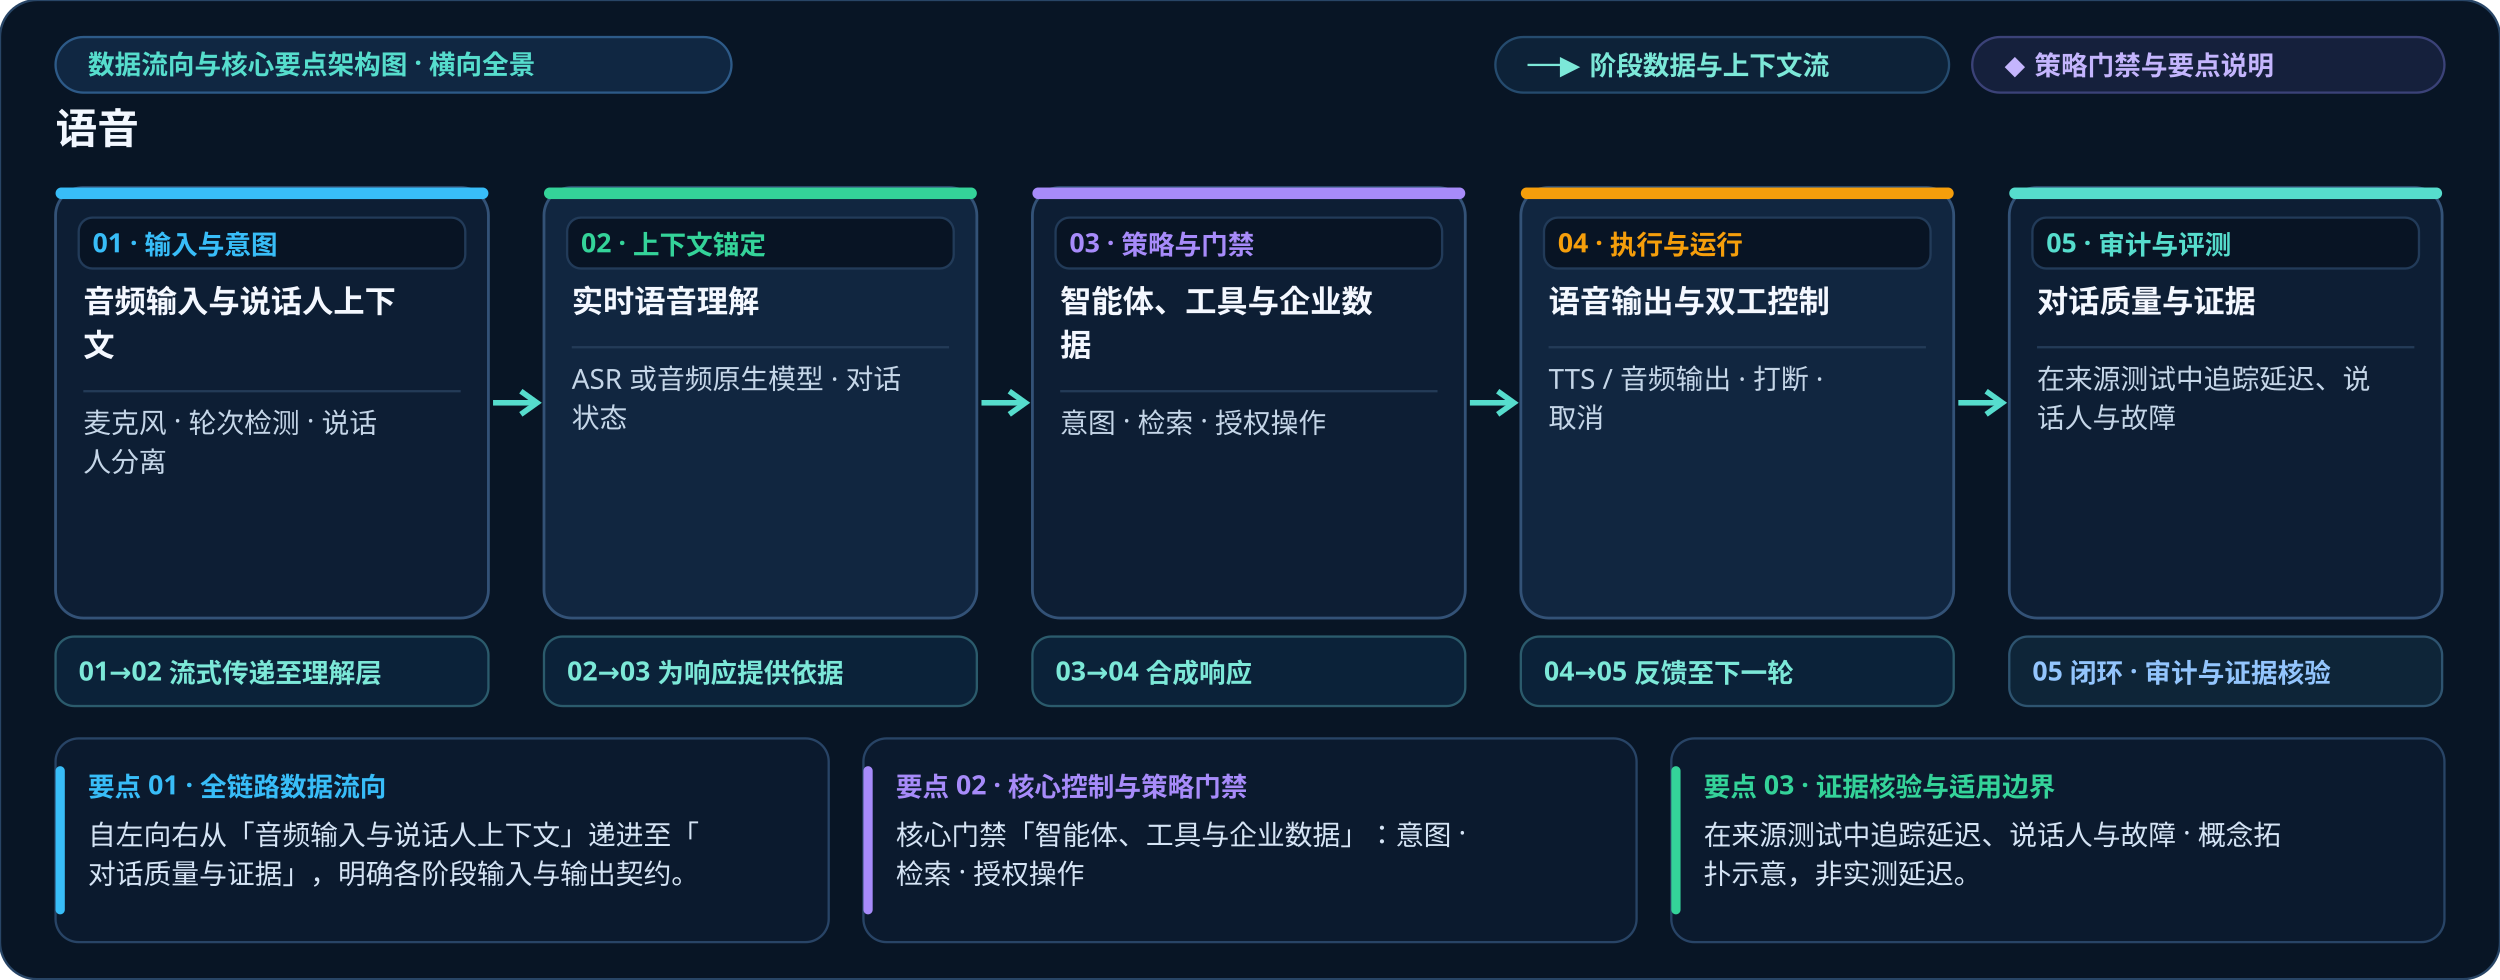
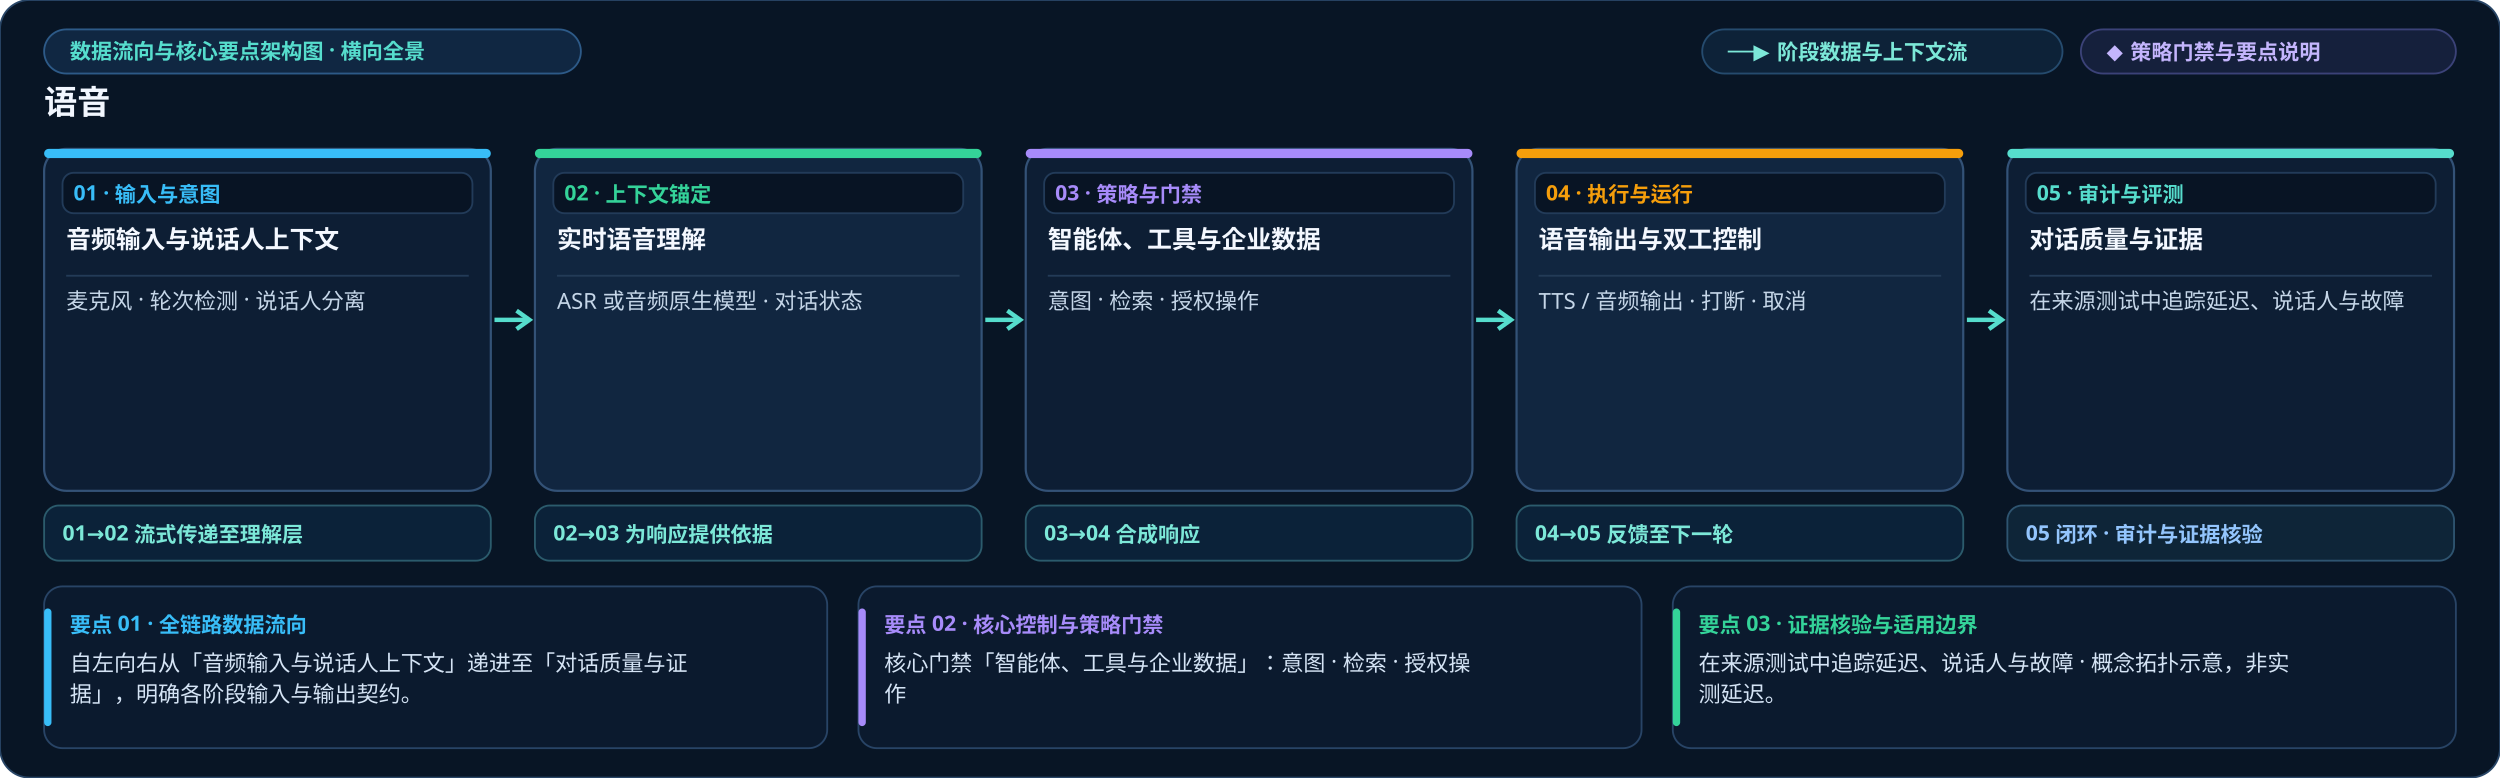
- <svg xmlns="http://www.w3.org/2000/svg" lang="zh-CN" class="knowledge-graph-wide" role="img" aria-labelledby="knowledge-b74328adf4cc-title knowledge-b74328adf4cc-desc" viewBox="0 0 1080 423" width="1080" style="width:100%;height:auto;max-width:1080px;margin:0 auto;font-family:system-ui,sans-serif">
-   <rect width="1080" height="423" rx="16" fill="#081525" stroke="#284566" />
+ <svg xmlns="http://www.w3.org/2000/svg" lang="zh-CN" class="knowledge-graph-wide" role="img" aria-labelledby="knowledge-b74328adf4cc-title knowledge-b74328adf4cc-desc" viewBox="0 0 1360 423" width="1360" style="width:100%;height:auto;margin:0 auto;font-family:system-ui,sans-serif">
+   <rect width="1360" height="423" rx="16" fill="#081525" stroke="#284566" />
  <rect x="24" y="16" width="292" height="24" rx="12" fill="#102742" stroke="#2d5a88" />
  <text x="38" y="32" fill="#56ddcd" font-size="11.5" font-weight="700">
    <tspan x="38" dy="0">数据流向与核心要点架构图 · 横向全景</tspan>
  </text>
-   <rect x="646" y="16" width="196" height="24" rx="12" fill="#0d2238" stroke="#254b6e" />
-   <text x="660" y="32" fill="#7ce8d8" font-size="11.5" font-weight="600">
-     <tspan x="660" dy="0">──▶ 阶段数据与上下文流</tspan>
+   <rect x="926" y="16" width="196" height="24" rx="12" fill="#0d2238" stroke="#254b6e" />
+   <text x="940" y="32" fill="#7ce8d8" font-size="11.5" font-weight="600">
+     <tspan x="940" dy="0">──▶ 阶段数据与上下文流</tspan>
  </text>
-   <rect x="852" y="16" width="204" height="24" rx="12" fill="#15203c" stroke="#3b4278" />
-   <text x="866" y="32" fill="#c4b5fd" font-size="11.5" font-weight="600">
-     <tspan x="866" dy="0">◆ 策略门禁与要点说明</tspan>
+   <rect x="1132" y="16" width="204" height="24" rx="12" fill="#15203c" stroke="#3b4278" />
+   <text x="1146" y="32" fill="#c4b5fd" font-size="11.5" font-weight="600">
+     <tspan x="1146" dy="0">◆ 策略门禁与要点说明</tspan>
  </text>
  <text x="24" y="62" fill="#f2f7ff" font-size="18" font-weight="700">
    <tspan x="24" dy="0">语音</tspan>
  </text>
  <g data-concept="1">
-     <rect x="24" y="81" width="187" height="186" rx="12" fill="#0d1e34" stroke="#335277" stroke-width="1.2" />
-     <rect x="24" y="81" width="187" height="5" rx="2.5" fill="#38bdf8" />
-     <rect x="34" y="94" width="167" height="22" rx="6" fill="#081424" stroke="#223b59" />
+     <rect x="24" y="81" width="243" height="186" rx="12" fill="#0d1e34" stroke="#335277" stroke-width="1.2" />
+     <rect x="24" y="81" width="243" height="5" rx="2.5" fill="#38bdf8" />
+     <rect x="34" y="94" width="223" height="22" rx="6" fill="#081424" stroke="#223b59" />
    <text x="40" y="109" fill="#38bdf8" font-size="11.5" font-weight="700">
      <tspan x="40" dy="0">01 · 输入与意图</tspan>
    </text>
    <text x="36" y="135" fill="#f4f8ff" font-size="13.5" font-weight="700">
-       <tspan x="36" dy="0">音频输入与说话人上下</tspan>
-       <tspan x="36" dy="18.9">文</tspan>
+       <tspan x="36" dy="0">音频输入与说话人上下文</tspan>
    </text>
-     <path d="M36 169 H199" stroke="#233b57" stroke-width="1" />
-     <text x="36" y="187" fill="#c5d6e8" font-size="12" font-weight="400">
-       <tspan x="36" dy="0">麦克风 · 轮次检测 · 说话</tspan>
-       <tspan x="36" dy="16.8">人分离</tspan>
+     <path d="M36 150 H255" stroke="#233b57" stroke-width="1" />
+     <text x="36" y="168" fill="#c5d6e8" font-size="12" font-weight="400">
+       <tspan x="36" dy="0">麦克风 · 轮次检测 · 说话人分离</tspan>
    </text>
  </g>
  <g data-relationship="流式传递至理解层">
-     <path d="M213 174 H231" fill="none" stroke="#56ddcd" stroke-width="2.4" />
-     <path d="M225 169 L232 174 L225 179" fill="none" stroke="#56ddcd" stroke-width="2.4" />
-     <rect x="24" y="275" width="187" height="30" rx="8" fill="#0b2239" stroke="#2b5b6c" />
+     <path d="M269 174 H287" fill="none" stroke="#56ddcd" stroke-width="2.4" />
+     <path d="M281 169 L288 174 L281 179" fill="none" stroke="#56ddcd" stroke-width="2.4" />
+     <rect x="24" y="275" width="243" height="30" rx="8" fill="#0b2239" stroke="#2b5b6c" />
    <text x="34" y="294" fill="#7ce8d8" font-size="11.5" font-weight="600">
      <tspan x="34" dy="0">01→02 流式传递至理解层</tspan>
    </text>
  </g>
  <g data-concept="2">
-     <rect x="235" y="81" width="187" height="186" rx="12" fill="#112640" stroke="#335277" stroke-width="1.2" />
-     <rect x="235" y="81" width="187" height="5" rx="2.5" fill="#34d399" />
-     <rect x="245" y="94" width="167" height="22" rx="6" fill="#081424" stroke="#223b59" />
-     <text x="251" y="109" fill="#34d399" font-size="11.5" font-weight="700">
-       <tspan x="251" dy="0">02 · 上下文锚定</tspan>
+     <rect x="291" y="81" width="243" height="186" rx="12" fill="#112640" stroke="#335277" stroke-width="1.2" />
+     <rect x="291" y="81" width="243" height="5" rx="2.5" fill="#34d399" />
+     <rect x="301" y="94" width="223" height="22" rx="6" fill="#081424" stroke="#223b59" />
+     <text x="307" y="109" fill="#34d399" font-size="11.5" font-weight="700">
+       <tspan x="307" dy="0">02 · 上下文锚定</tspan>
    </text>
-     <text x="247" y="135" fill="#f4f8ff" font-size="13.5" font-weight="700">
-       <tspan x="247" dy="0">实时语音理解</tspan>
+     <text x="303" y="135" fill="#f4f8ff" font-size="13.5" font-weight="700">
+       <tspan x="303" dy="0">实时语音理解</tspan>
    </text>
-     <path d="M247 150 H410" stroke="#233b57" stroke-width="1" />
-     <text x="247" y="168" fill="#c5d6e8" font-size="12" font-weight="400">
-       <tspan x="247" dy="0">ASR 或音频原生模型 · 对话</tspan>
-       <tspan x="247" dy="16.8">状态</tspan>
+     <path d="M303 150 H522" stroke="#233b57" stroke-width="1" />
+     <text x="303" y="168" fill="#c5d6e8" font-size="12" font-weight="400">
+       <tspan x="303" dy="0">ASR 或音频原生模型 · 对话状态</tspan>
    </text>
  </g>
  <g data-relationship="为响应提供依据">
-     <path d="M424 174 H442" fill="none" stroke="#56ddcd" stroke-width="2.4" />
-     <path d="M436 169 L443 174 L436 179" fill="none" stroke="#56ddcd" stroke-width="2.4" />
-     <rect x="235" y="275" width="187" height="30" rx="8" fill="#0b2239" stroke="#2b5b6c" />
-     <text x="245" y="294" fill="#7ce8d8" font-size="11.5" font-weight="600">
-       <tspan x="245" dy="0">02→03 为响应提供依据</tspan>
+     <path d="M536 174 H554" fill="none" stroke="#56ddcd" stroke-width="2.4" />
+     <path d="M548 169 L555 174 L548 179" fill="none" stroke="#56ddcd" stroke-width="2.4" />
+     <rect x="291" y="275" width="243" height="30" rx="8" fill="#0b2239" stroke="#2b5b6c" />
+     <text x="301" y="294" fill="#7ce8d8" font-size="11.5" font-weight="600">
+       <tspan x="301" dy="0">02→03 为响应提供依据</tspan>
    </text>
  </g>
  <g data-concept="3">
-     <rect x="446" y="81" width="187" height="186" rx="12" fill="#0d1e34" stroke="#335277" stroke-width="1.2" />
-     <rect x="446" y="81" width="187" height="5" rx="2.5" fill="#a78bfa" />
-     <rect x="456" y="94" width="167" height="22" rx="6" fill="#081424" stroke="#223b59" />
-     <text x="462" y="109" fill="#a78bfa" font-size="11.5" font-weight="700">
-       <tspan x="462" dy="0">03 · 策略与门禁</tspan>
+     <rect x="558" y="81" width="243" height="186" rx="12" fill="#0d1e34" stroke="#335277" stroke-width="1.2" />
+     <rect x="558" y="81" width="243" height="5" rx="2.5" fill="#a78bfa" />
+     <rect x="568" y="94" width="223" height="22" rx="6" fill="#081424" stroke="#223b59" />
+     <text x="574" y="109" fill="#a78bfa" font-size="11.5" font-weight="700">
+       <tspan x="574" dy="0">03 · 策略与门禁</tspan>
    </text>
-     <text x="458" y="135" fill="#f4f8ff" font-size="13.5" font-weight="700">
-       <tspan x="458" dy="0">智能体、工具与企业数</tspan>
-       <tspan x="458" dy="18.9">据</tspan>
+     <text x="570" y="135" fill="#f4f8ff" font-size="13.5" font-weight="700">
+       <tspan x="570" dy="0">智能体、工具与企业数据</tspan>
    </text>
-     <path d="M458 169 H621" stroke="#233b57" stroke-width="1" />
-     <text x="458" y="187" fill="#c5d6e8" font-size="12" font-weight="400">
-       <tspan x="458" dy="0">意图 · 检索 · 授权操作</tspan>
+     <path d="M570 150 H789" stroke="#233b57" stroke-width="1" />
+     <text x="570" y="168" fill="#c5d6e8" font-size="12" font-weight="400">
+       <tspan x="570" dy="0">意图 · 检索 · 授权操作</tspan>
    </text>
  </g>
  <g data-relationship="合成响应">
-     <path d="M635 174 H653" fill="none" stroke="#56ddcd" stroke-width="2.4" />
-     <path d="M647 169 L654 174 L647 179" fill="none" stroke="#56ddcd" stroke-width="2.4" />
-     <rect x="446" y="275" width="187" height="30" rx="8" fill="#0b2239" stroke="#2b5b6c" />
-     <text x="456" y="294" fill="#7ce8d8" font-size="11.5" font-weight="600">
-       <tspan x="456" dy="0">03→04 合成响应</tspan>
+     <path d="M803 174 H821" fill="none" stroke="#56ddcd" stroke-width="2.4" />
+     <path d="M815 169 L822 174 L815 179" fill="none" stroke="#56ddcd" stroke-width="2.4" />
+     <rect x="558" y="275" width="243" height="30" rx="8" fill="#0b2239" stroke="#2b5b6c" />
+     <text x="568" y="294" fill="#7ce8d8" font-size="11.5" font-weight="600">
+       <tspan x="568" dy="0">03→04 合成响应</tspan>
    </text>
  </g>
  <g data-concept="4">
-     <rect x="657" y="81" width="187" height="186" rx="12" fill="#112640" stroke="#335277" stroke-width="1.2" />
-     <rect x="657" y="81" width="187" height="5" rx="2.5" fill="#f59e0b" />
-     <rect x="667" y="94" width="167" height="22" rx="6" fill="#081424" stroke="#223b59" />
-     <text x="673" y="109" fill="#f59e0b" font-size="11.5" font-weight="700">
-       <tspan x="673" dy="0">04 · 执行与运行</tspan>
+     <rect x="825" y="81" width="243" height="186" rx="12" fill="#112640" stroke="#335277" stroke-width="1.2" />
+     <rect x="825" y="81" width="243" height="5" rx="2.5" fill="#f59e0b" />
+     <rect x="835" y="94" width="223" height="22" rx="6" fill="#081424" stroke="#223b59" />
+     <text x="841" y="109" fill="#f59e0b" font-size="11.5" font-weight="700">
+       <tspan x="841" dy="0">04 · 执行与运行</tspan>
    </text>
-     <text x="669" y="135" fill="#f4f8ff" font-size="13.5" font-weight="700">
-       <tspan x="669" dy="0">语音输出与双工控制</tspan>
+     <text x="837" y="135" fill="#f4f8ff" font-size="13.5" font-weight="700">
+       <tspan x="837" dy="0">语音输出与双工控制</tspan>
    </text>
-     <path d="M669 150 H832" stroke="#233b57" stroke-width="1" />
-     <text x="669" y="168" fill="#c5d6e8" font-size="12" font-weight="400">
-       <tspan x="669" dy="0">TTS / 音频输出 · 打断 ·</tspan>
-       <tspan x="669" dy="16.8">取消</tspan>
+     <path d="M837 150 H1056" stroke="#233b57" stroke-width="1" />
+     <text x="837" y="168" fill="#c5d6e8" font-size="12" font-weight="400">
+       <tspan x="837" dy="0">TTS / 音频输出 · 打断 · 取消</tspan>
    </text>
  </g>
  <g data-relationship="反馈至下一轮">
-     <path d="M846 174 H864" fill="none" stroke="#56ddcd" stroke-width="2.4" />
-     <path d="M858 169 L865 174 L858 179" fill="none" stroke="#56ddcd" stroke-width="2.4" />
-     <rect x="657" y="275" width="187" height="30" rx="8" fill="#0b2239" stroke="#2b5b6c" />
-     <text x="667" y="294" fill="#7ce8d8" font-size="11.5" font-weight="600">
-       <tspan x="667" dy="0">04→05 反馈至下一轮</tspan>
+     <path d="M1070 174 H1088" fill="none" stroke="#56ddcd" stroke-width="2.4" />
+     <path d="M1082 169 L1089 174 L1082 179" fill="none" stroke="#56ddcd" stroke-width="2.4" />
+     <rect x="825" y="275" width="243" height="30" rx="8" fill="#0b2239" stroke="#2b5b6c" />
+     <text x="835" y="294" fill="#7ce8d8" font-size="11.5" font-weight="600">
+       <tspan x="835" dy="0">04→05 反馈至下一轮</tspan>
    </text>
  </g>
  <g data-concept="5">
-     <rect x="868" y="81" width="187" height="186" rx="12" fill="#0d1e34" stroke="#335277" stroke-width="1.2" />
-     <rect x="868" y="81" width="187" height="5" rx="2.5" fill="#56ddcd" />
-     <rect x="878" y="94" width="167" height="22" rx="6" fill="#081424" stroke="#223b59" />
-     <text x="884" y="109" fill="#56ddcd" font-size="11.5" font-weight="700">
-       <tspan x="884" dy="0">05 · 审计与评测</tspan>
+     <rect x="1092" y="81" width="243" height="186" rx="12" fill="#0d1e34" stroke="#335277" stroke-width="1.2" />
+     <rect x="1092" y="81" width="243" height="5" rx="2.5" fill="#56ddcd" />
+     <rect x="1102" y="94" width="223" height="22" rx="6" fill="#081424" stroke="#223b59" />
+     <text x="1108" y="109" fill="#56ddcd" font-size="11.5" font-weight="700">
+       <tspan x="1108" dy="0">05 · 审计与评测</tspan>
    </text>
-     <text x="880" y="135" fill="#f4f8ff" font-size="13.5" font-weight="700">
-       <tspan x="880" dy="0">对话质量与证据</tspan>
+     <text x="1104" y="135" fill="#f4f8ff" font-size="13.5" font-weight="700">
+       <tspan x="1104" dy="0">对话质量与证据</tspan>
    </text>
-     <path d="M880 150 H1043" stroke="#233b57" stroke-width="1" />
-     <text x="880" y="168" fill="#c5d6e8" font-size="12" font-weight="400">
-       <tspan x="880" dy="0">在来源测试中追踪延迟、说</tspan>
-       <tspan x="880" dy="16.8">话人与故障</tspan>
+     <path d="M1104 150 H1323" stroke="#233b57" stroke-width="1" />
+     <text x="1104" y="168" fill="#c5d6e8" font-size="12" font-weight="400">
+       <tspan x="1104" dy="0">在来源测试中追踪延迟、说话人与故障</tspan>
    </text>
  </g>
-   <rect x="868" y="275" width="187" height="30" rx="8" fill="#0e2538" stroke="#2e5470" />
-   <text x="878" y="294" fill="#93c5fd" font-size="11.5" font-weight="600">
-     <tspan x="878" dy="0">05 闭环 · 审计与证据核验</tspan>
+   <rect x="1092" y="275" width="243" height="30" rx="8" fill="#0e2538" stroke="#2e5470" />
+   <text x="1102" y="294" fill="#93c5fd" font-size="11.5" font-weight="600">
+     <tspan x="1102" dy="0">05 闭环 · 审计与证据核验</tspan>
  </text>
  <g data-takeaway="1">
-     <rect x="24" y="319" width="334" height="88" rx="10" fill="#0b1a2e" stroke="#284466" />
+     <rect x="24" y="319" width="426" height="88" rx="10" fill="#0b1a2e" stroke="#284466" />
    <rect x="24" y="331" width="4" height="64" rx="2" fill="#38bdf8" />
    <text x="38" y="344" fill="#38bdf8" font-size="11.5" font-weight="700">
      <tspan x="38" dy="0">要点 01 · 全链路数据流向</tspan>
    </text>
    <text x="38" y="365" fill="#d5e4f5" font-size="12" font-weight="400">
-       <tspan x="38" dy="0">自左向右从「音频输入与说话人上下文」递进至「</tspan>
-       <tspan x="38" dy="16.8">对话质量与证据」，明确各阶段输入与输出契约。</tspan>
+       <tspan x="38" dy="0">自左向右从「音频输入与说话人上下文」递进至「对话质量与证</tspan>
+       <tspan x="38" dy="16.8">据」，明确各阶段输入与输出契约。</tspan>
    </text>
  </g>
  <g data-takeaway="2">
-     <rect x="373" y="319" width="334" height="88" rx="10" fill="#0b1a2e" stroke="#284466" />
-     <rect x="373" y="331" width="4" height="64" rx="2" fill="#a78bfa" />
-     <text x="387" y="344" fill="#a78bfa" font-size="11.5" font-weight="700">
-       <tspan x="387" dy="0">要点 02 · 核心控制与策略门禁</tspan>
+     <rect x="467" y="319" width="426" height="88" rx="10" fill="#0b1a2e" stroke="#284466" />
+     <rect x="467" y="331" width="4" height="64" rx="2" fill="#a78bfa" />
+     <text x="481" y="344" fill="#a78bfa" font-size="11.5" font-weight="700">
+       <tspan x="481" dy="0">要点 02 · 核心控制与策略门禁</tspan>
    </text>
-     <text x="387" y="365" fill="#d5e4f5" font-size="12" font-weight="400">
-       <tspan x="387" dy="0">核心门禁「智能体、工具与企业数据」：意图 ·</tspan>
-       <tspan x="387" dy="16.8">检索 · 授权操作</tspan>
+     <text x="481" y="365" fill="#d5e4f5" font-size="12" font-weight="400">
+       <tspan x="481" dy="0">核心门禁「智能体、工具与企业数据」：意图 · 检索 · 授权操</tspan>
+       <tspan x="481" dy="16.8">作</tspan>
    </text>
  </g>
  <g data-takeaway="3">
-     <rect x="722" y="319" width="334" height="88" rx="10" fill="#0b1a2e" stroke="#284466" />
-     <rect x="722" y="331" width="4" height="64" rx="2" fill="#34d399" />
-     <text x="736" y="344" fill="#34d399" font-size="11.5" font-weight="700">
-       <tspan x="736" dy="0">要点 03 · 证据核验与适用边界</tspan>
+     <rect x="910" y="319" width="426" height="88" rx="10" fill="#0b1a2e" stroke="#284466" />
+     <rect x="910" y="331" width="4" height="64" rx="2" fill="#34d399" />
+     <text x="924" y="344" fill="#34d399" font-size="11.5" font-weight="700">
+       <tspan x="924" dy="0">要点 03 · 证据核验与适用边界</tspan>
    </text>
-     <text x="736" y="365" fill="#d5e4f5" font-size="12" font-weight="400">
-       <tspan x="736" dy="0">在来源测试中追踪延迟、说话人与故障 · 概念拓</tspan>
-       <tspan x="736" dy="16.8">扑示意，非实测延迟。</tspan>
+     <text x="924" y="365" fill="#d5e4f5" font-size="12" font-weight="400">
+       <tspan x="924" dy="0">在来源测试中追踪延迟、说话人与故障 · 概念拓扑示意，非实</tspan>
+       <tspan x="924" dy="16.8">测延迟。</tspan>
    </text>
  </g>
</svg>
